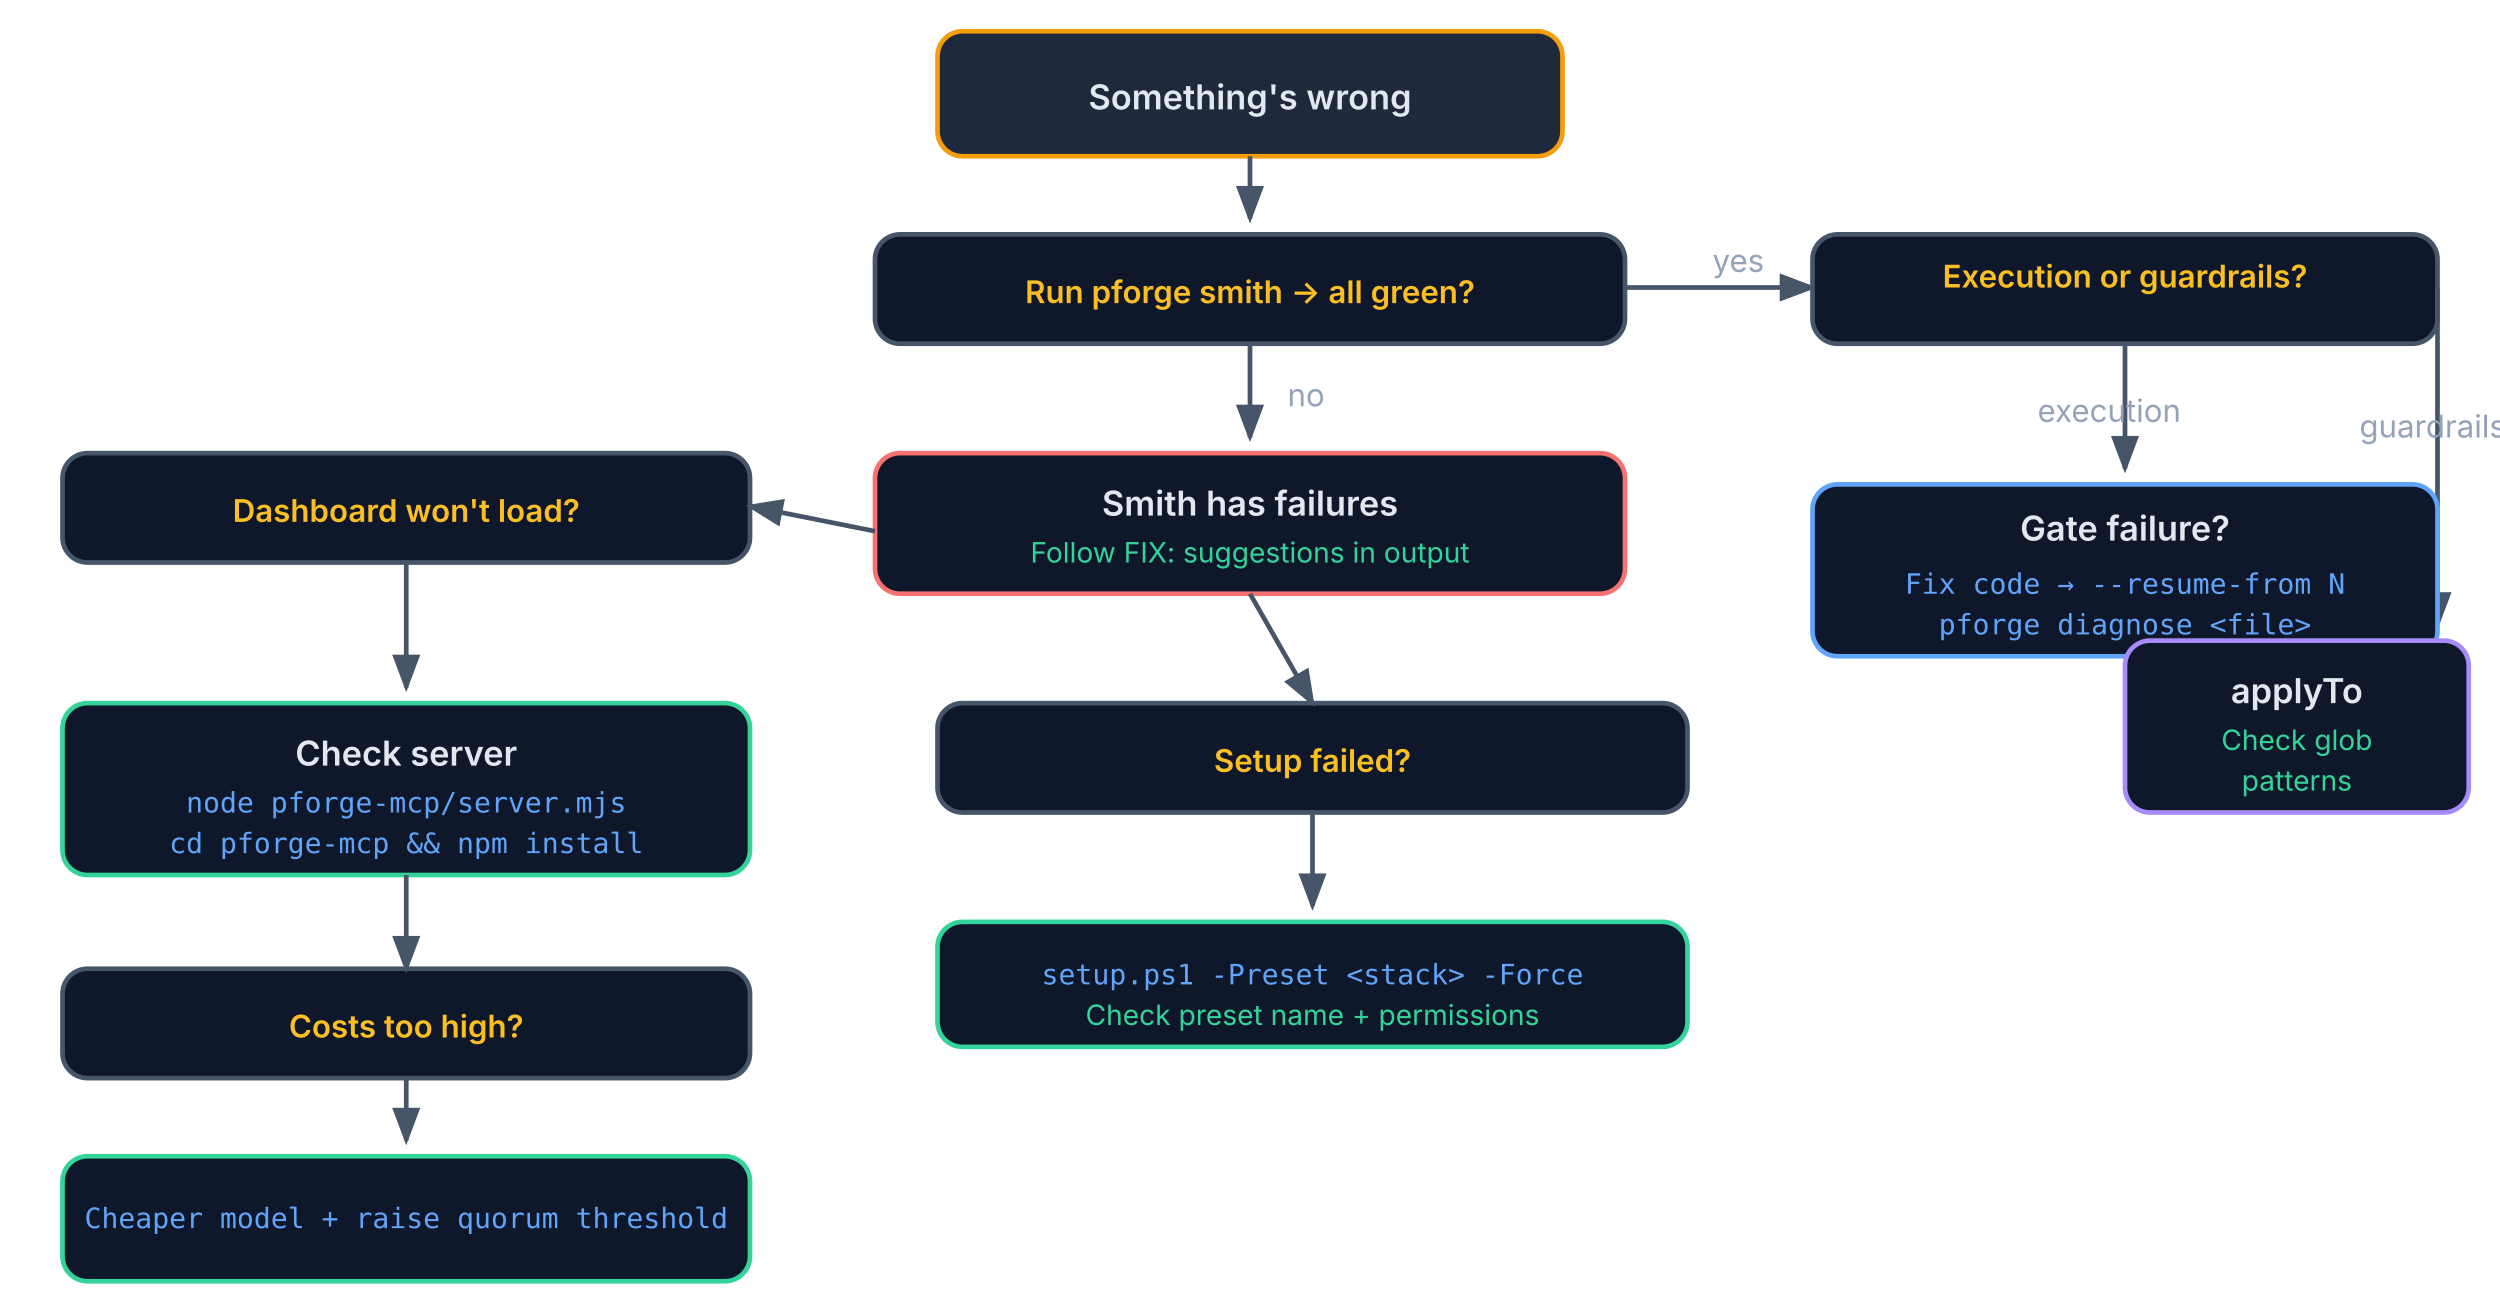
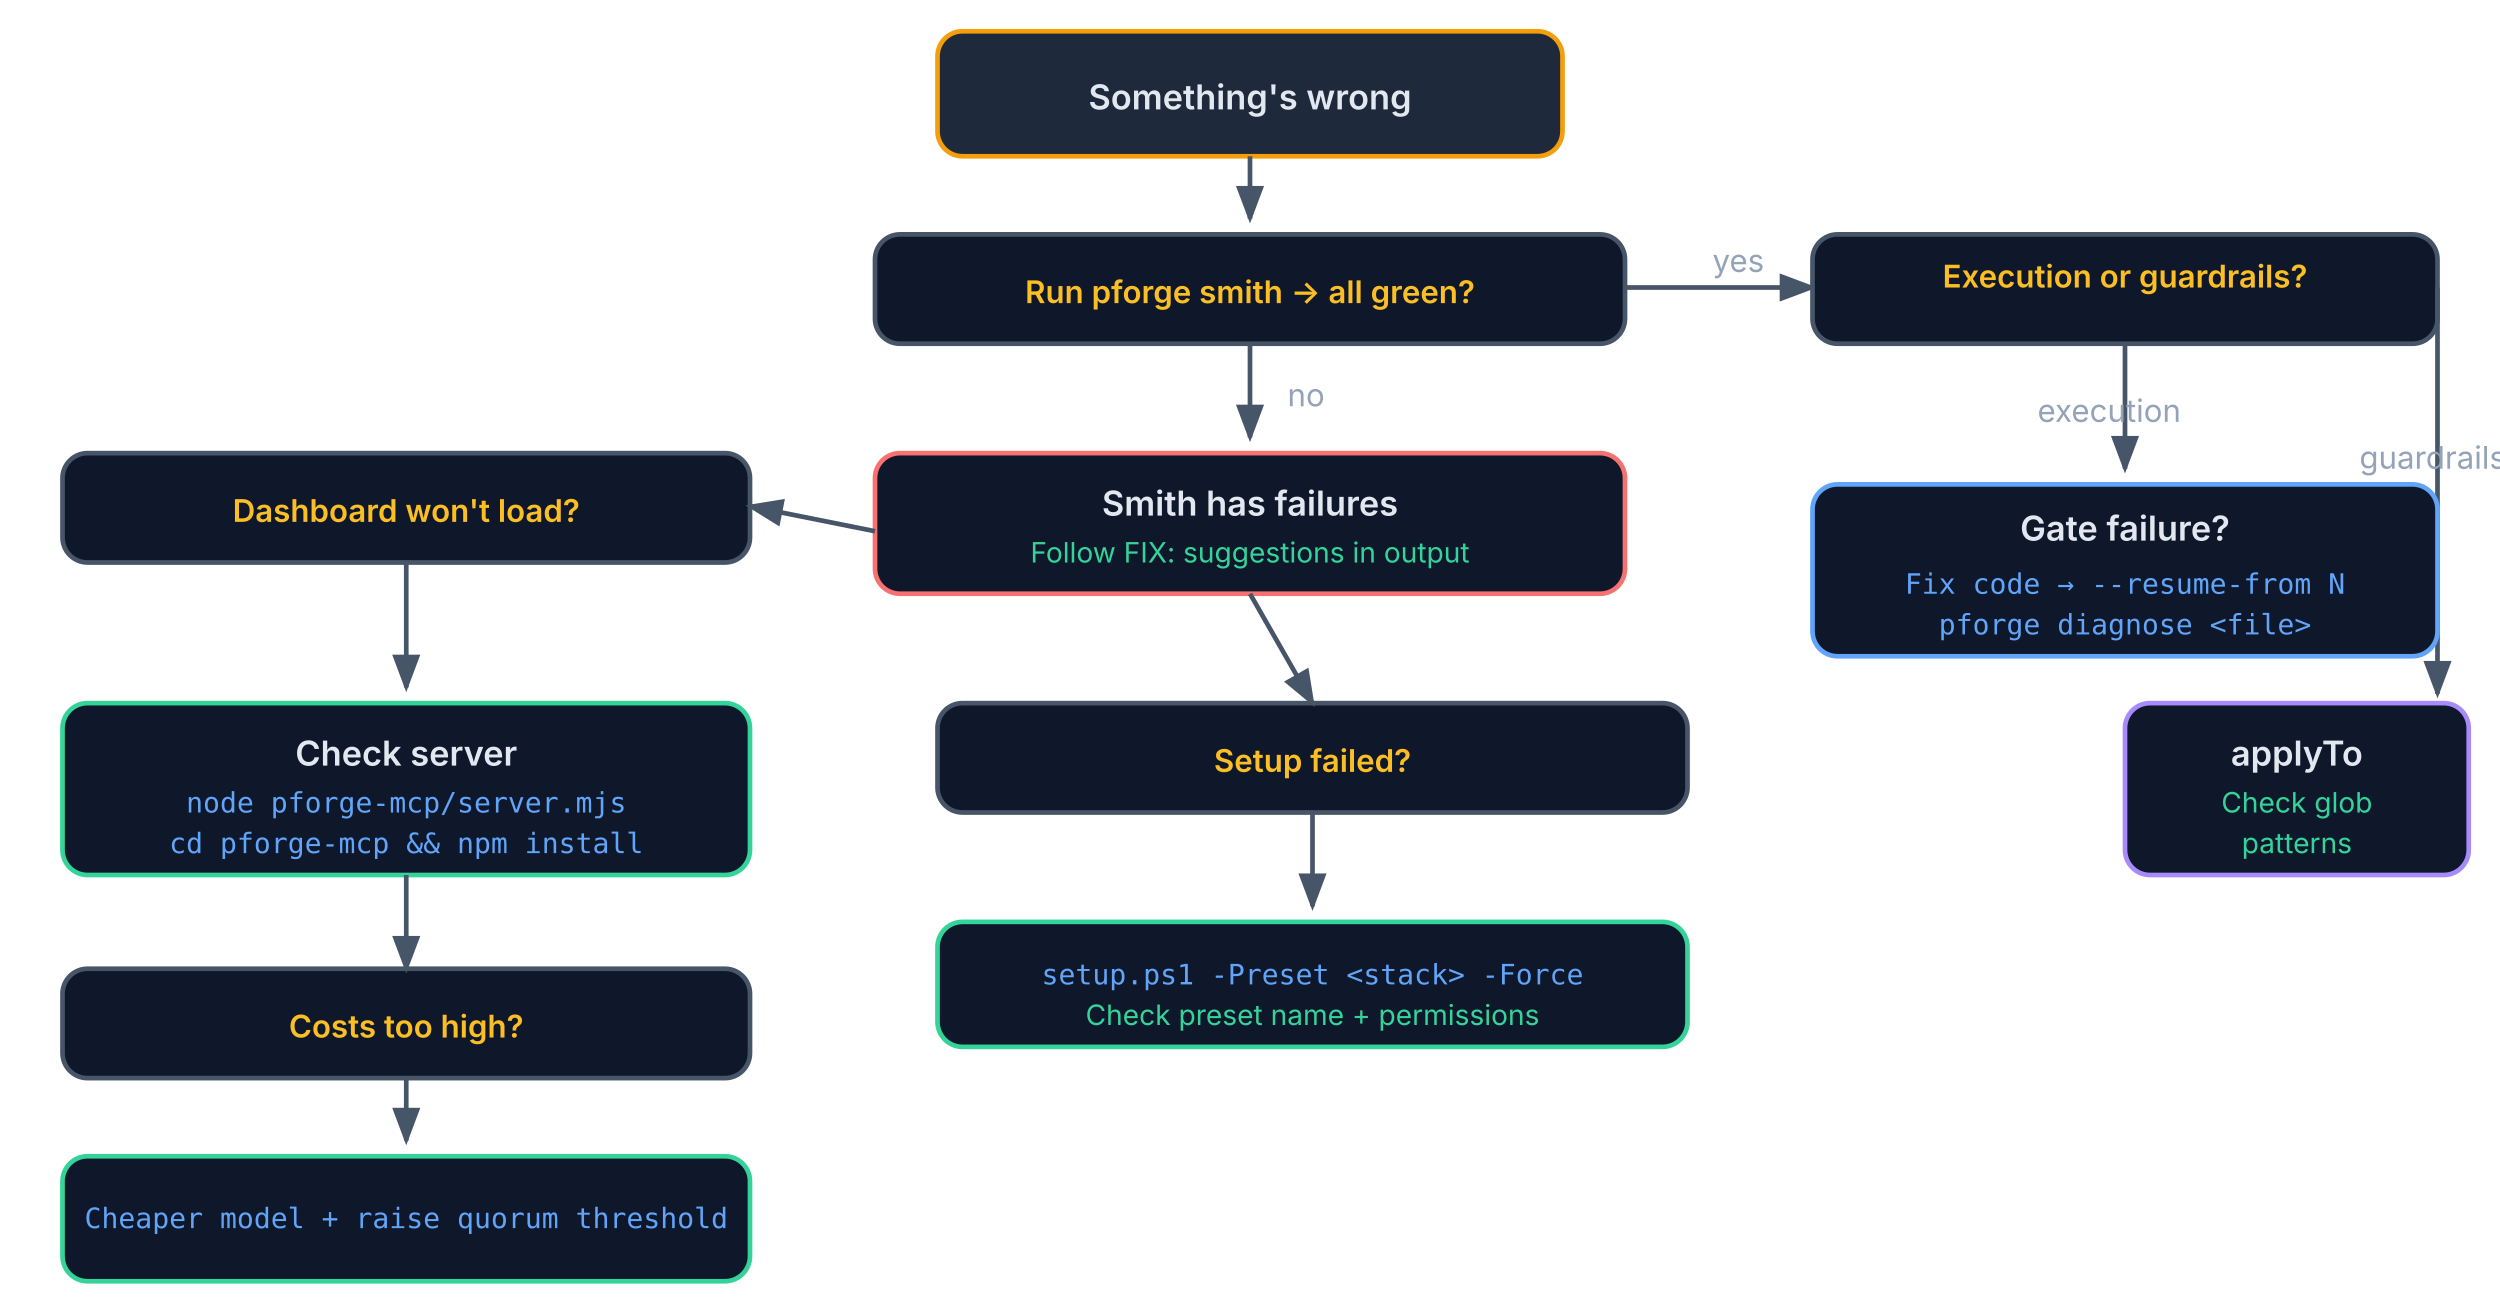
<svg xmlns="http://www.w3.org/2000/svg" viewBox="0 0 800 420" fill="none">
  <style>
    text { font-family: 'Inter', sans-serif; }
    .node { rx: 8; ry: 8; stroke-width: 1.5; }
    .arrow { stroke: #475569; stroke-width: 1.5; fill: none; marker-end: url(#ah3); }
    .label { font-size: 10px; fill: #94a3b8; }
    .title { font-size: 11px; fill: #e2e8f0; font-weight: 600; }
    .q { font-size: 10px; fill: #fbbf24; font-weight: 600; }
    .fix { font-size: 9px; fill: #34d399; }
    .cmd { font-size: 9px; fill: #60a5fa; font-family: 'JetBrains Mono', monospace; }
  </style>
  <defs>
    <marker id="ah3" markerWidth="8" markerHeight="6" refX="7" refY="3" orient="auto">
      <path d="M0,0 L8,3 L0,6" fill="#475569" />
    </marker>
  </defs>
  <rect x="300" y="10" width="200" height="40" class="node" fill="#1e293b" stroke="#f59e0b" />
  <text x="400" y="35" class="title" text-anchor="middle">Something's wrong</text>
  <path d="M400,50 L400,70" class="arrow" />
  <rect x="280" y="75" width="240" height="35" class="node" fill="#0f172a" stroke="#475569" />
  <text x="400" y="97" class="q" text-anchor="middle">Run pforge smith → all green?</text>
  <path d="M520,92 L580,92" class="arrow" />
  <text x="548" y="87" class="label">yes</text>
  <path d="M400,110 L400,140" class="arrow" />
  <text x="412" y="130" class="label">no</text>
  <rect x="580" y="75" width="200" height="35" class="node" fill="#0f172a" stroke="#475569" />
  <text x="680" y="92" class="q" text-anchor="middle">Execution or guardrails?</text>
  <path d="M680,110 L680,150" class="arrow" />
  <text x="652" y="135" class="label">execution</text>
-   <path d="M780,92 L780,200" class="arrow" />
-   <text x="755" y="140" class="label">guardrails</text>
+   <path d="M780,92 L780,222" class="arrow" />
+   <text x="755" y="150" class="label">guardrails</text>
  <rect x="280" y="145" width="240" height="45" class="node" fill="#0f172a" stroke="#f87171" />
  <text x="400" y="165" class="title" text-anchor="middle">Smith has failures</text>
  <text x="400" y="180" class="fix" text-anchor="middle">Follow FIX: suggestions in output</text>
  <rect x="580" y="155" width="200" height="55" class="node" fill="#0f172a" stroke="#60a5fa" />
  <text x="680" y="173" class="title" text-anchor="middle">Gate failure?</text>
  <text x="680" y="190" class="cmd" text-anchor="middle">Fix code → --resume-from N</text>
  <text x="680" y="203" class="cmd" text-anchor="middle">pforge diagnose &lt;file&gt;</text>
-   <rect x="680" y="205" width="110" height="55" class="node" fill="#0f172a" stroke="#a78bfa" />
-   <text x="735" y="225" class="title" text-anchor="middle">applyTo</text>
-   <text x="735" y="240" class="fix" text-anchor="middle">Check glob</text>
-   <text x="735" y="253" class="fix" text-anchor="middle">patterns</text>
+   <rect x="680" y="225" width="110" height="55" class="node" fill="#0f172a" stroke="#a78bfa" />
+   <text x="735" y="245" class="title" text-anchor="middle">applyTo</text>
+   <text x="735" y="260" class="fix" text-anchor="middle">Check glob</text>
+   <text x="735" y="273" class="fix" text-anchor="middle">patterns</text>
  <rect x="20" y="145" width="220" height="35" class="node" fill="#0f172a" stroke="#475569" />
  <text x="130" y="167" class="q" text-anchor="middle">Dashboard won't load?</text>
  <path d="M280,170 L240,162" class="arrow" />
  <path d="M130,180 L130,220" class="arrow" />
  <rect x="20" y="225" width="220" height="55" class="node" fill="#0f172a" stroke="#34d399" />
  <text x="130" y="245" class="title" text-anchor="middle">Check server</text>
  <text x="130" y="260" class="cmd" text-anchor="middle">node pforge-mcp/server.mjs</text>
  <text x="130" y="273" class="cmd" text-anchor="middle">cd pforge-mcp &amp;&amp; npm install</text>
  <rect x="20" y="310" width="220" height="35" class="node" fill="#0f172a" stroke="#475569" />
  <text x="130" y="332" class="q" text-anchor="middle">Costs too high?</text>
  <path d="M130,280 L130,310" class="arrow" />
  <path d="M130,345 L130,365" class="arrow" />
  <rect x="20" y="370" width="220" height="40" class="node" fill="#0f172a" stroke="#34d399" />
  <text x="130" y="393" class="cmd" text-anchor="middle">Cheaper model + raise quorum threshold</text>
  <rect x="300" y="225" width="240" height="35" class="node" fill="#0f172a" stroke="#475569" />
  <text x="420" y="247" class="q" text-anchor="middle">Setup failed?</text>
  <path d="M400,190 L420,225" class="arrow" />
  <path d="M420,260 L420,290" class="arrow" />
  <rect x="300" y="295" width="240" height="40" class="node" fill="#0f172a" stroke="#34d399" />
  <text x="420" y="315" class="cmd" text-anchor="middle">setup.ps1 -Preset &lt;stack&gt; -Force</text>
  <text x="420" y="328" class="fix" text-anchor="middle">Check preset name + permissions</text>
</svg>
